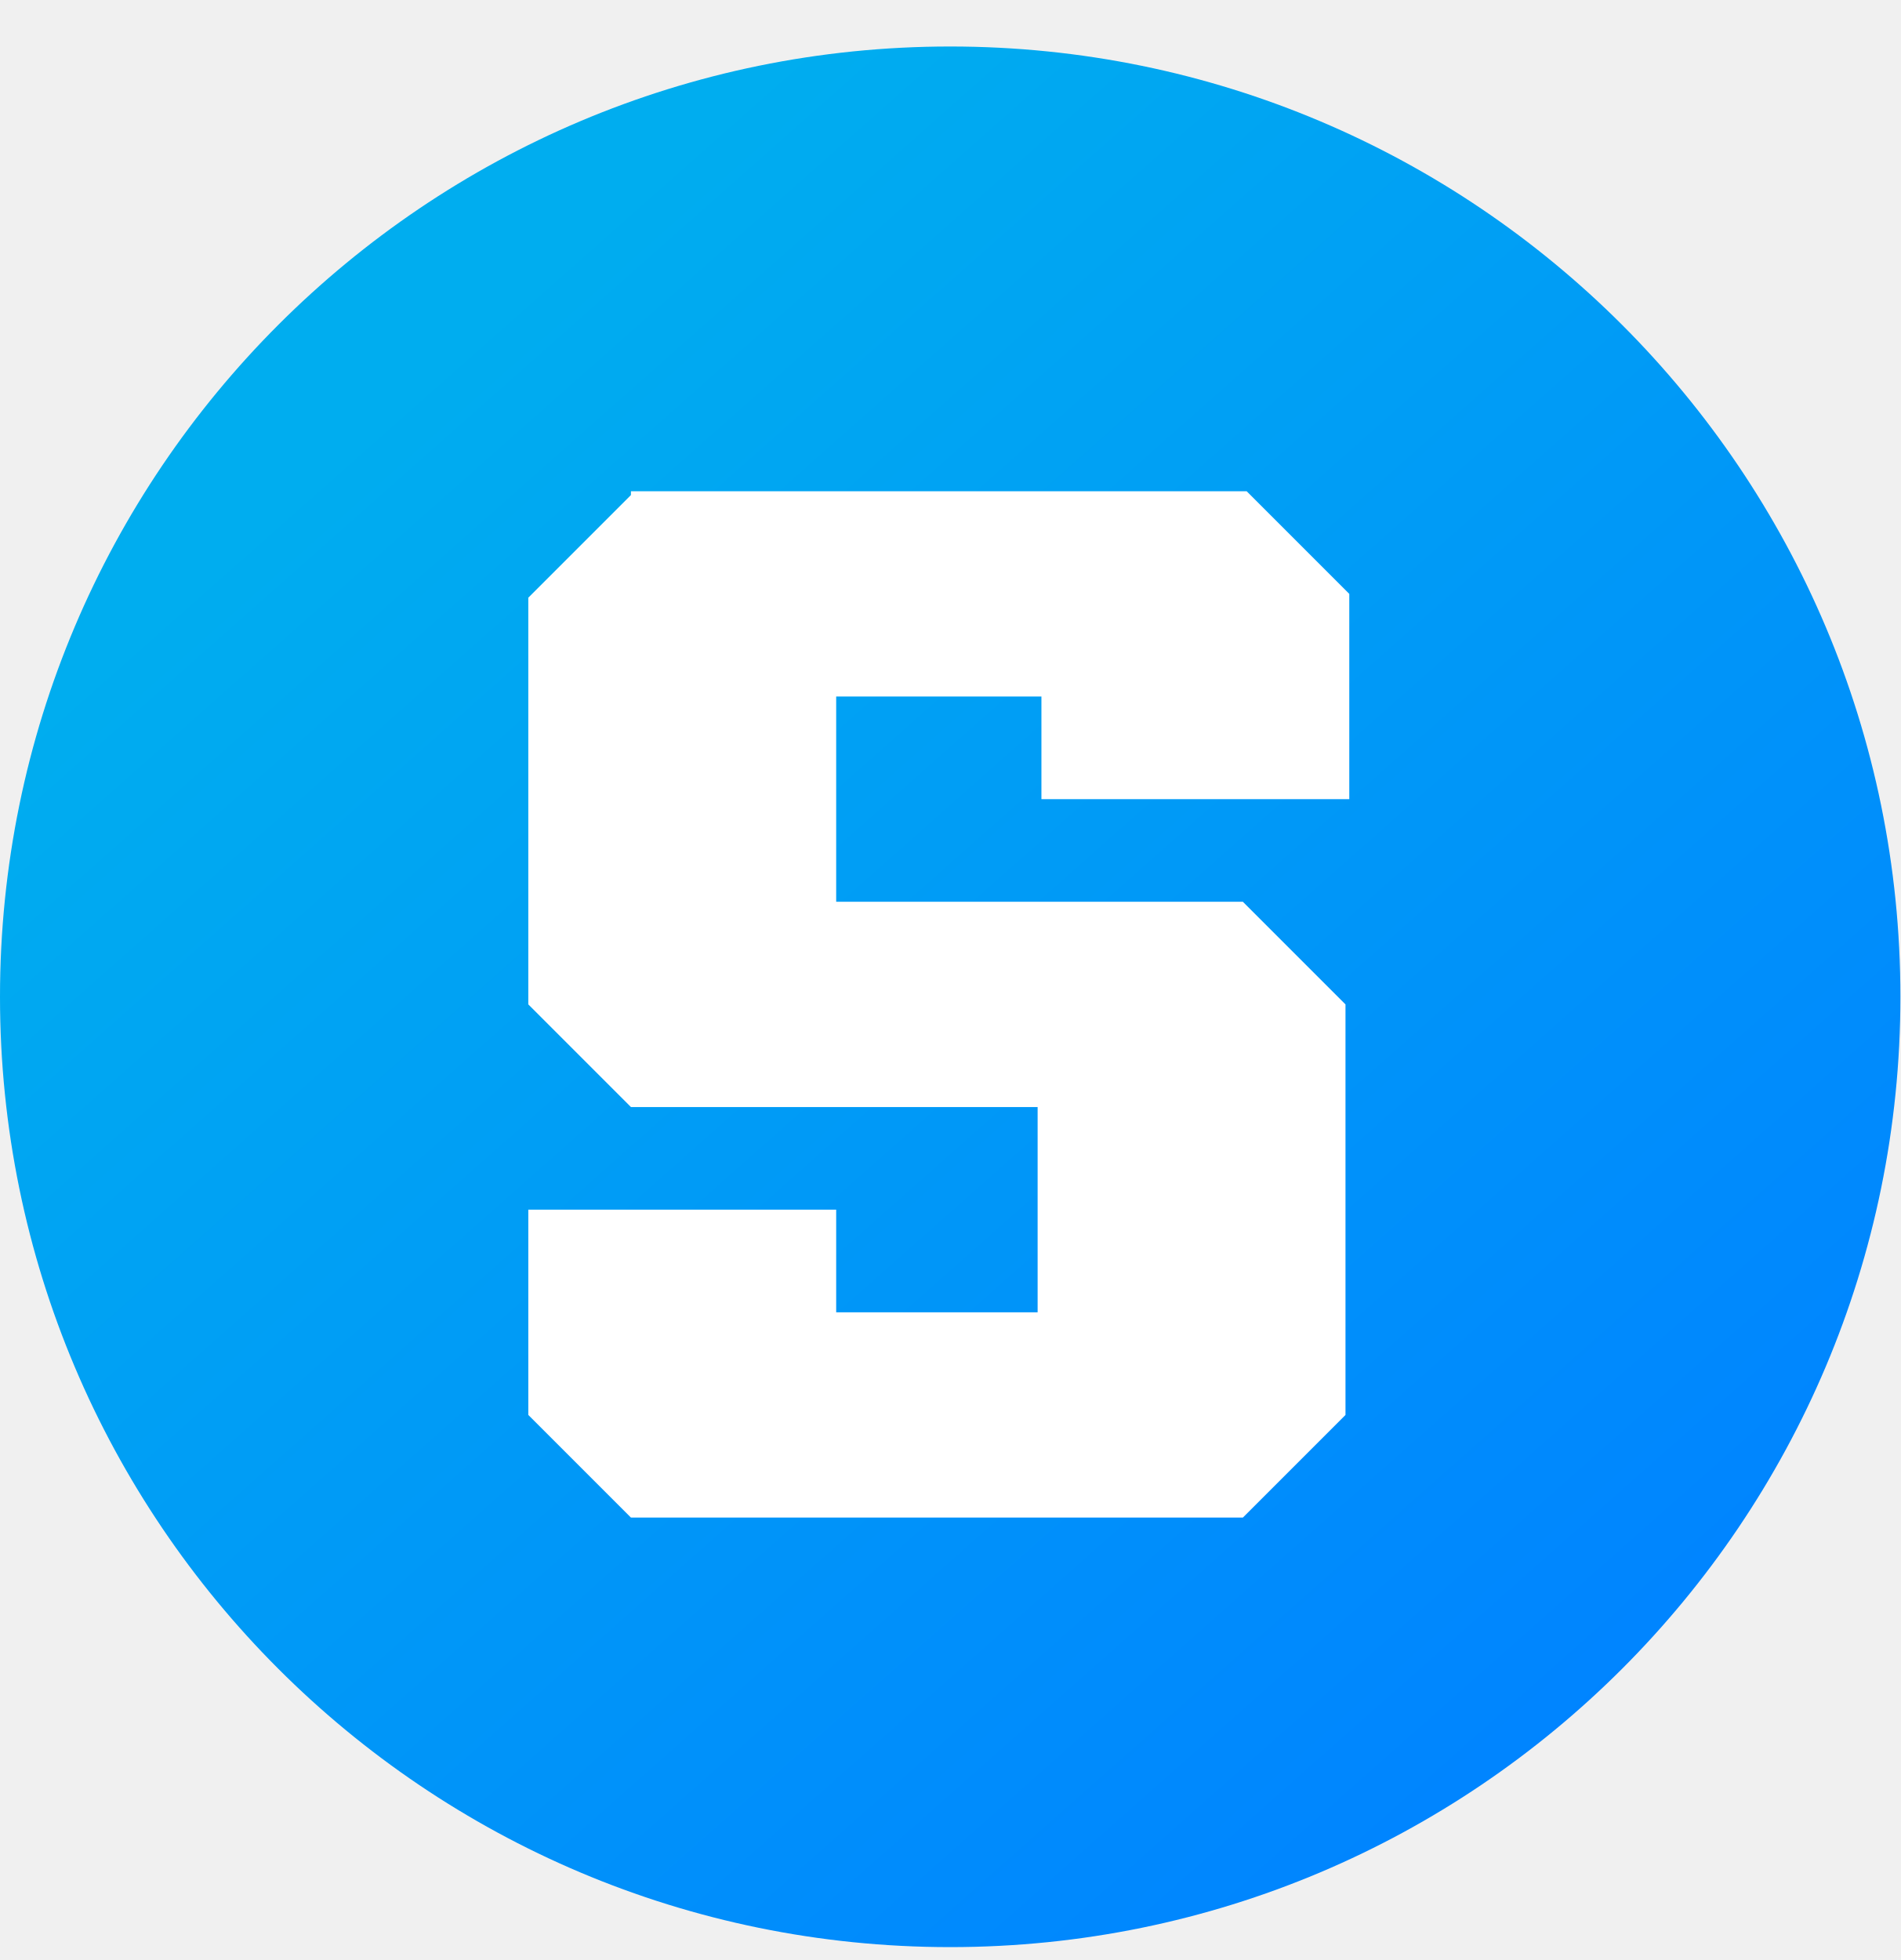
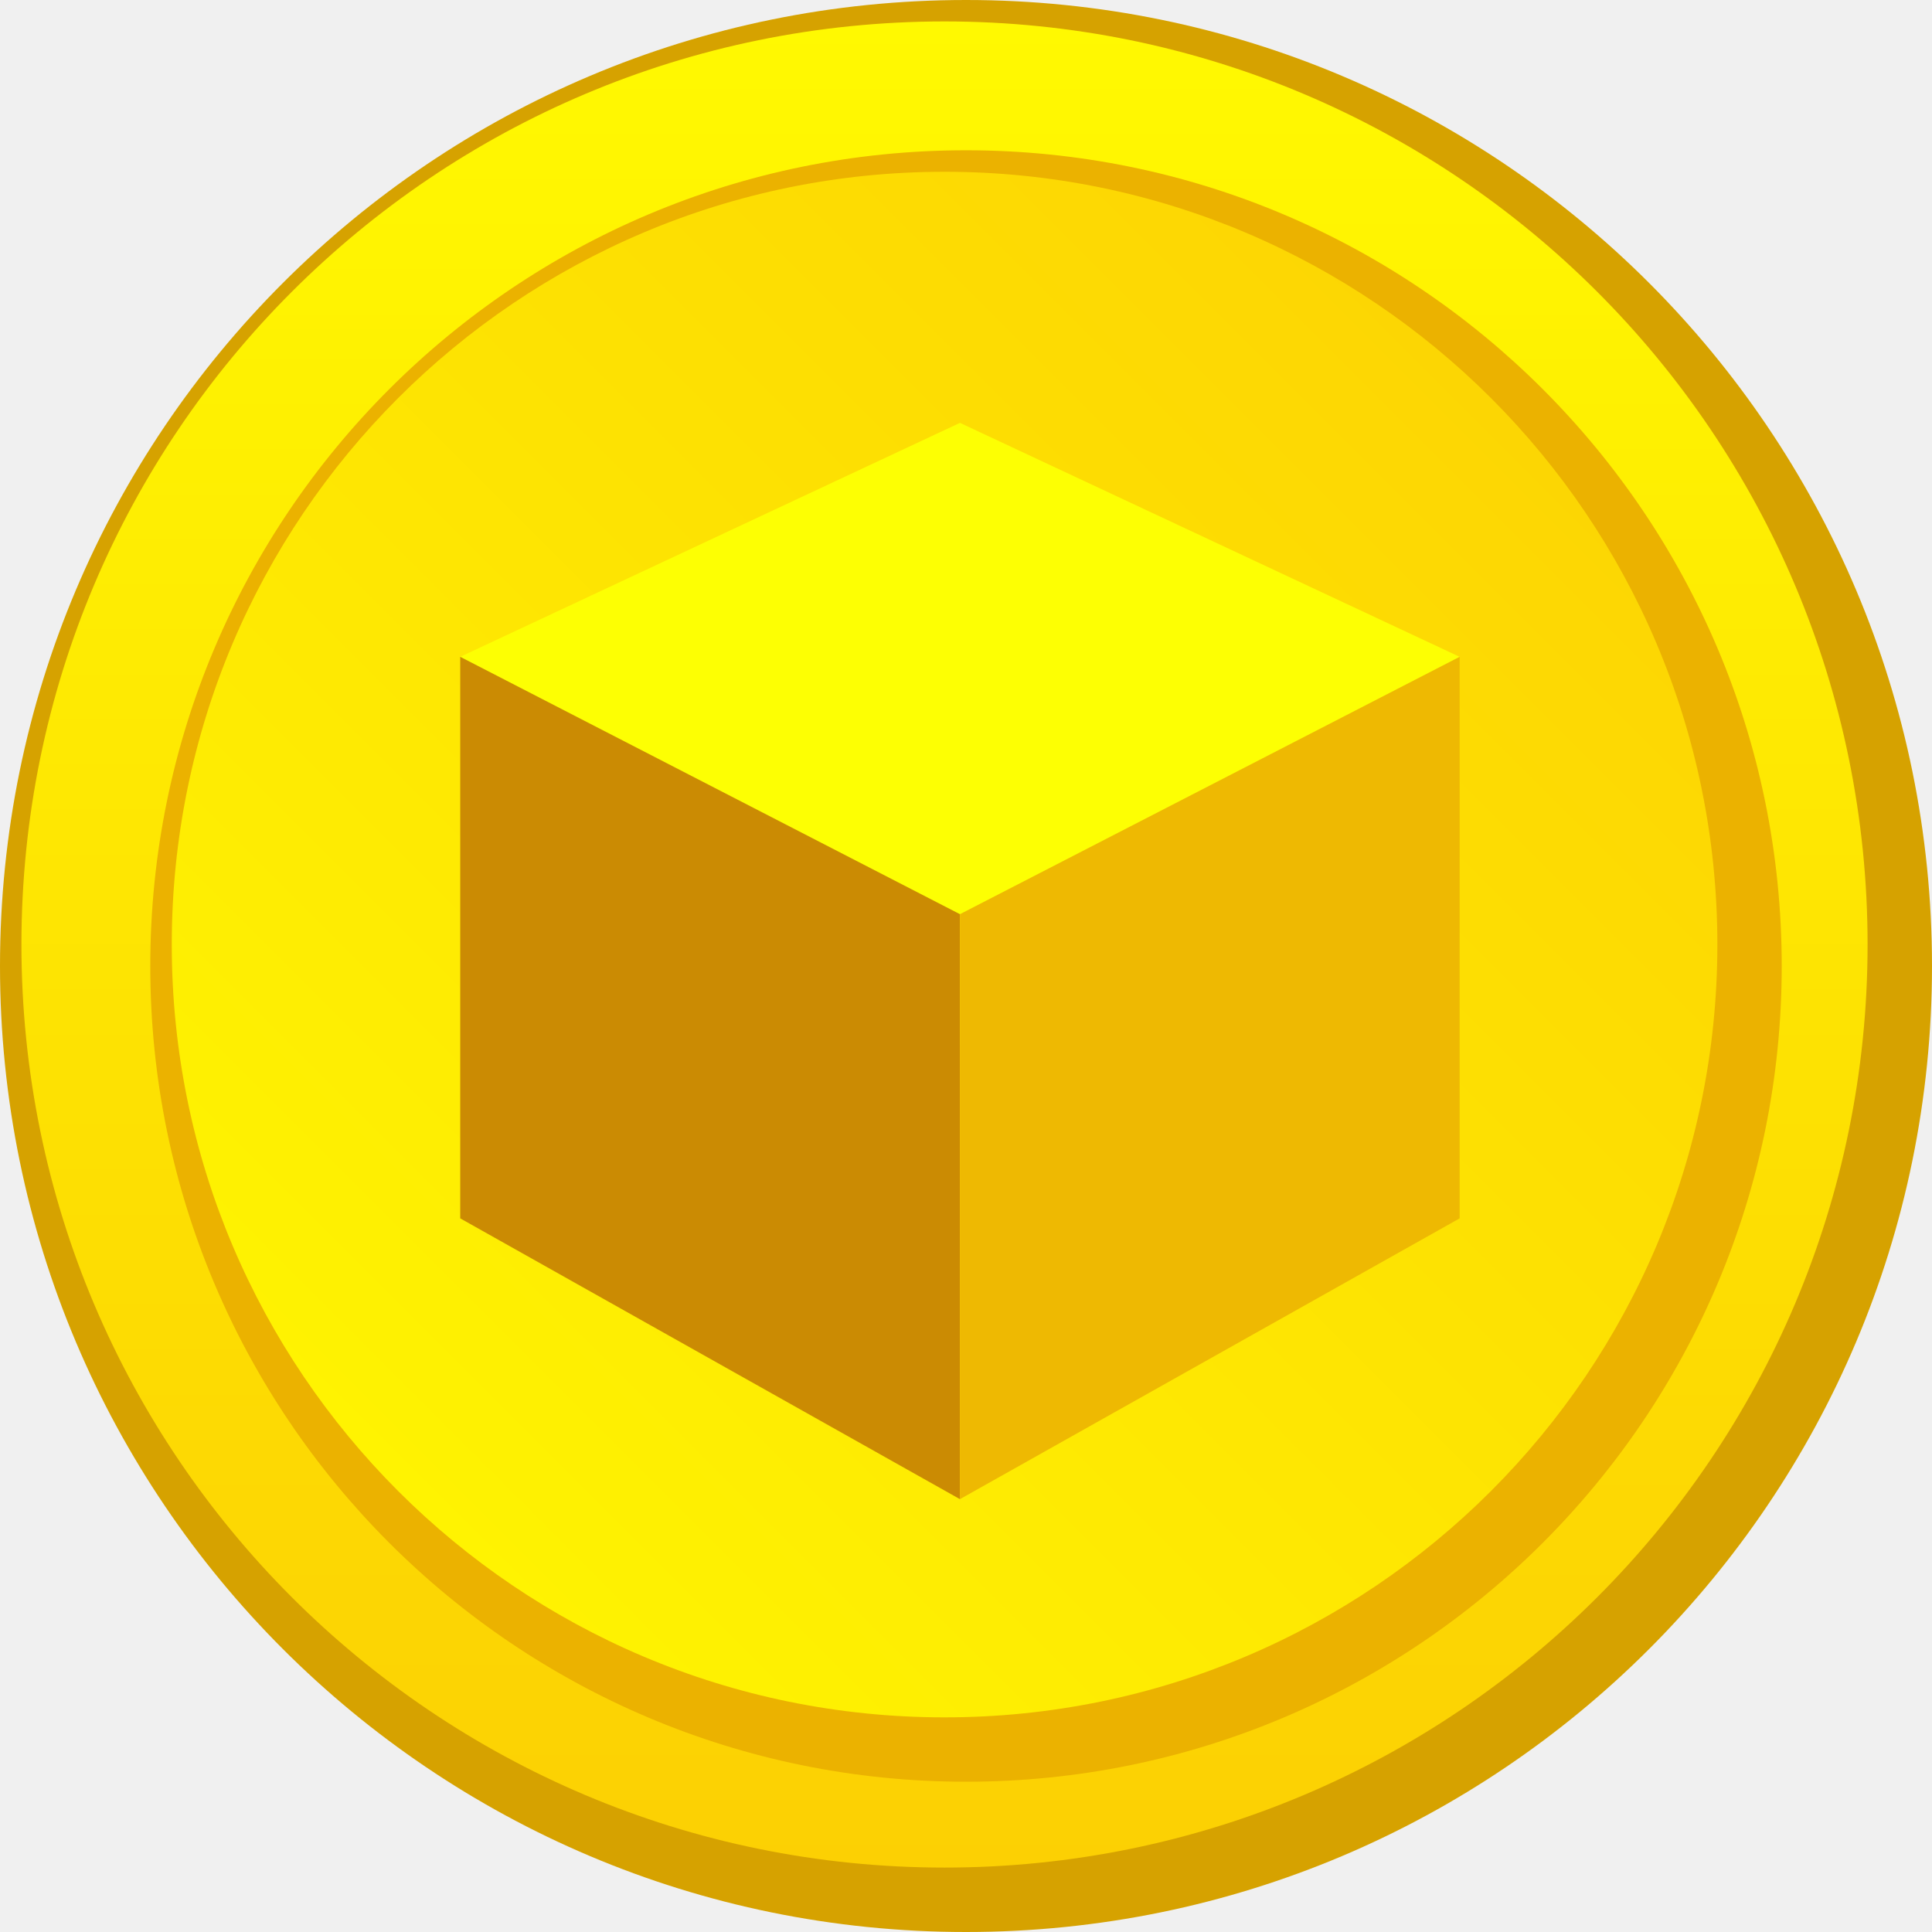
- <svg xmlns="http://www.w3.org/2000/svg" width="32" height="33" viewBox="0 0 32 33" fill="none">
-   <g clip-path="url(#clip0)">
-     <path d="M16 32.783C24.837 32.783 32 25.62 32 16.783C32 7.947 24.837 0.783 16 0.783C7.163 0.783 0 7.947 0 16.783C0 25.62 7.163 32.783 16 32.783Z" fill="url(#paint0_linear)" />
-     <path d="M10.624 8.335L8.896 10.063V16.911L10.624 18.639H17.472V22.095H14.08V20.367H8.896V23.823L10.624 25.551H20.928L22.656 23.823V16.911L20.928 15.183H14.08V11.727H17.536V13.455H22.72V9.999L20.992 8.271H10.624V8.335Z" fill="white" />
-   </g>
+ <svg xmlns="http://www.w3.org/2000/svg" width="32" height="32" viewBox="0 0 32 32" fill="none">
+   <path d="M16 32C24.837 32 32 24.837 32 16C32 7.163 24.837 0 16 0C7.163 0 0 7.163 0 16C0 24.837 7.163 32 16 32Z" fill="#D6A200" />
+   <path d="M15.644 30.933C24.088 30.933 30.933 24.088 30.933 15.644C30.933 7.2 24.088 0.355 15.644 0.355C7.2 0.355 0.355 7.2 0.355 15.644C0.355 24.088 7.2 30.933 15.644 30.933Z" fill="url(#paint0_linear)" />
+   <path d="M16 29.511C23.462 29.511 29.511 23.462 29.511 16C29.511 8.538 23.462 2.489 16 2.489C8.538 2.489 2.489 8.538 2.489 16C2.489 23.462 8.538 29.511 16 29.511Z" fill="#EBB200" />
+   <path d="M15.645 28.445C22.714 28.445 28.445 22.714 28.445 15.645C28.445 8.575 22.714 2.845 15.645 2.845C8.575 2.845 2.845 8.575 2.845 15.645C2.845 22.714 8.575 28.445 15.645 28.445Z" fill="url(#paint1_linear)" />
+   <path d="M7.623 10.879L15.9 7.004L24.176 10.879L16.304 17.612L7.623 10.879Z" fill="#FDFF03" />
+   <path d="M15.9 24.831V15.142L7.623 10.879V20.18L15.9 24.831Z" fill="#CB8B03" />
+   <path d="M15.899 15.142L24.176 10.879V20.18L15.899 24.831V15.142Z" fill="#EEB902" />
  <defs>
-     <linearGradient id="paint0_linear" x1="6.861" y1="6.47" x2="26.797" y2="28.966" gradientUnits="userSpaceOnUse">
-       <stop stop-color="#00ADEF" />
-       <stop offset="1" stop-color="#0084FF" />
+     <linearGradient id="paint0_linear" x1="15.644" y1="0.355" x2="15.644" y2="30.933" gradientUnits="userSpaceOnUse">
+       <stop stop-color="#FFF901" />
+       <stop offset="1" stop-color="#FCD003" />
    </linearGradient>
-     <clipPath id="clip0">
-       <rect width="32" height="32" fill="white" transform="translate(0 0.783447)" />
-     </clipPath>
+     <linearGradient id="paint1_linear" x1="2.845" y1="28.445" x2="28.445" y2="2.845" gradientUnits="userSpaceOnUse">
+       <stop stop-color="#FFF901" />
+       <stop offset="1" stop-color="#FCD003" />
+     </linearGradient>
  </defs>
</svg>
